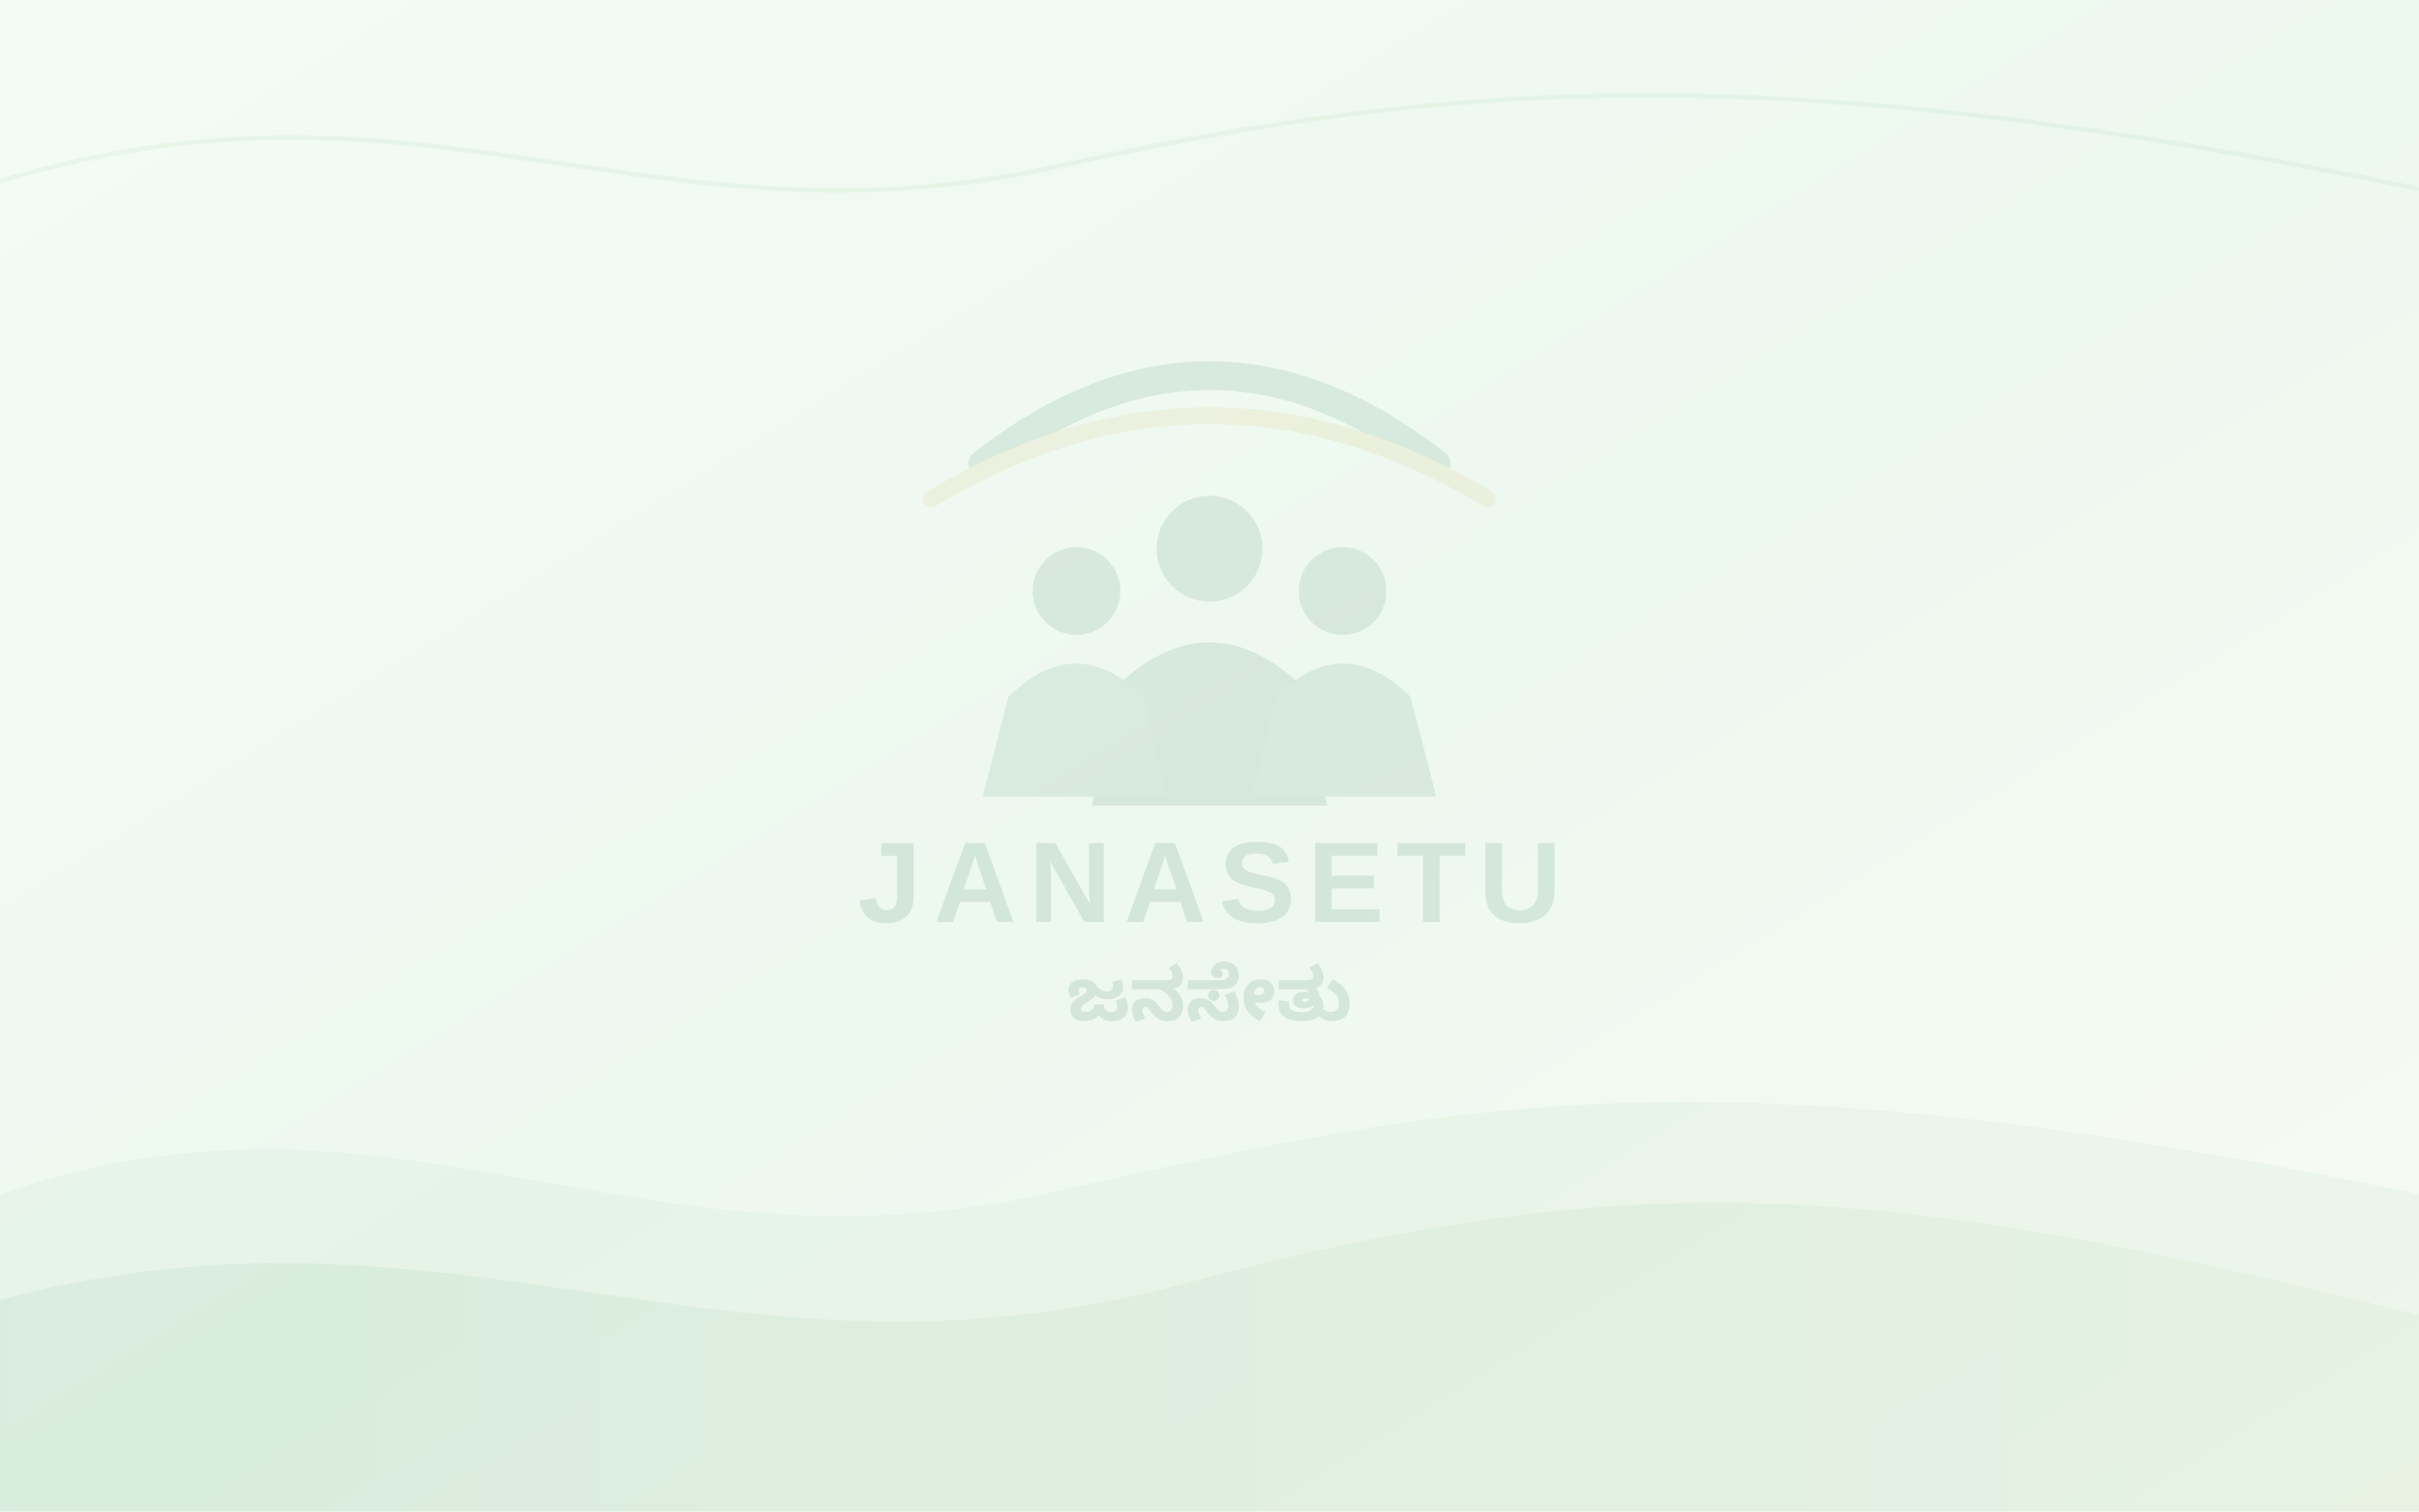
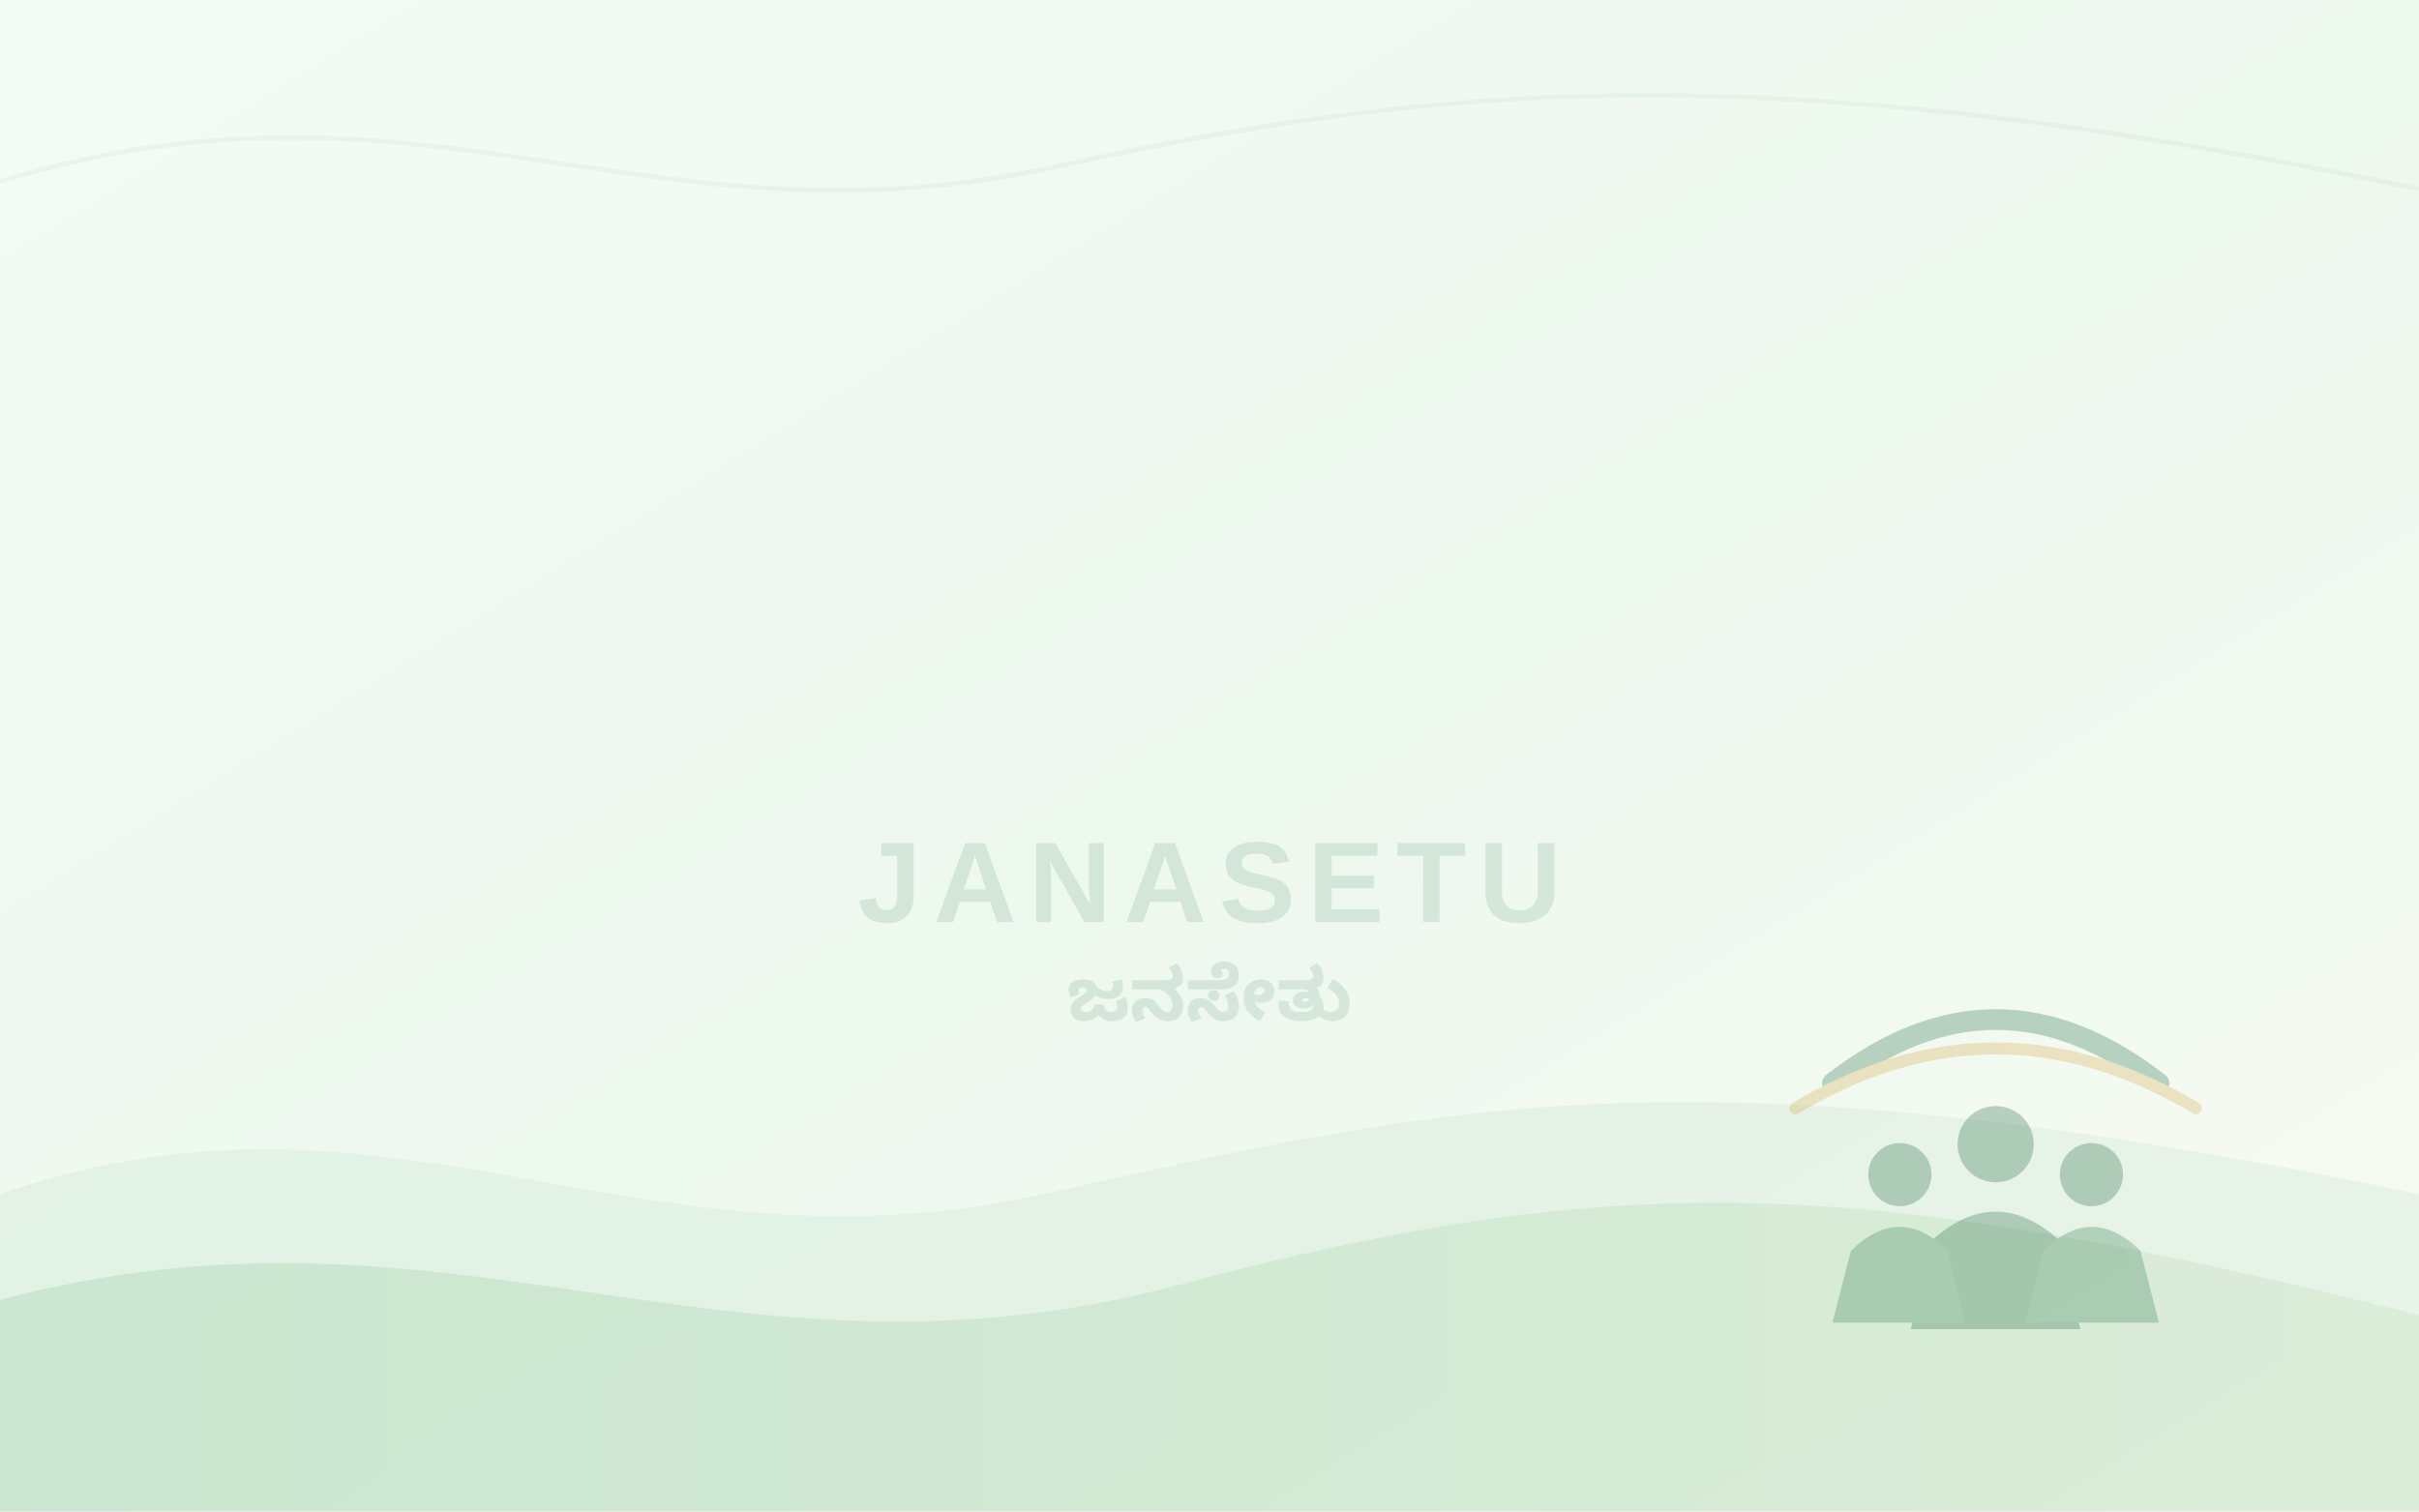
<svg xmlns="http://www.w3.org/2000/svg" width="1600" height="1000" viewBox="0 0 1600 1000">
  <defs>
    <linearGradient id="bg" x1="0" y1="0" x2="1" y2="1">
      <stop offset="0" stop-color="#f4fbf5" />
      <stop offset=".52" stop-color="#edf8ef" />
      <stop offset="1" stop-color="#f8fbf4" />
    </linearGradient>
    <linearGradient id="wave" x1="0" y1="0" x2="1" y2="0">
      <stop offset="0" stop-color="#7fbf91" />
      <stop offset="1" stop-color="#b4d9ad" />
    </linearGradient>
  </defs>
  <rect width="1600" height="1000" fill="url(#bg)" />
-   <path d="M0 790 C260 700 420 850 690 790 S1120 690 1600 790 L1600 1000 L0 1000Z" fill="#cfe8d1" opacity=".24" />
-   <path d="M0 860 C300 780 480 930 780 850 S1240 780 1600 870 L1600 1000 L0 1000Z" fill="url(#wave)" opacity=".13" />
+   <path d="M0 790 C260 700 420 850 690 790 S1120 690 1600 790 L1600 1000 L0 1000Z" fill="#cfe8d1" opacity=".38" />
+   <path d="M0 860 C300 780 480 930 780 850 S1240 780 1600 870 L1600 1000 L0 1000Z" fill="url(#wave)" opacity=".24" />
  <path d="M0 120 C280 35 430 170 700 110 S1190 40 1600 125" fill="none" stroke="#9acba3" stroke-width="3" opacity=".13" />
-   <g opacity=".12" transform="translate(800 395)">
+   <g opacity=".30" transform="translate(1320 780) scale(.72)">
    <path d="M-150 -88 Q0 -205 150 -88" fill="none" stroke="#27734b" stroke-width="19" stroke-linecap="round" />
    <path d="M-184 -65 Q0 -175 184 -65" fill="none" stroke="#d4aa4e" stroke-width="11" stroke-linecap="round" />
    <circle cx="0" cy="-32" r="35" fill="#276b48" />
    <circle cx="-88" cy="-4" r="29" fill="#276b48" />
    <circle cx="88" cy="-4" r="29" fill="#276b48" />
    <path d="M-57 55 Q0 5 57 55 L78 138 L-78 138Z" fill="#276b48" />
    <path d="M-133 66 Q-88 22 -44 66 L-28 132 L-150 132Z" fill="#397e56" />
    <path d="M44 66 Q88 22 133 66 L150 132 L28 132Z" fill="#397e56" />
  </g>
  <g text-anchor="middle" fill="#276b48" opacity=".13">
    <text x="800" y="610" font-family="Arial, sans-serif" font-size="76" font-weight="800" letter-spacing="8">JANASETU</text>
    <text x="800" y="675" font-family="'Noto Sans Kannada','Noto Sans',sans-serif" font-size="48" font-weight="700">ಜನಸೇತು</text>
  </g>
</svg>
